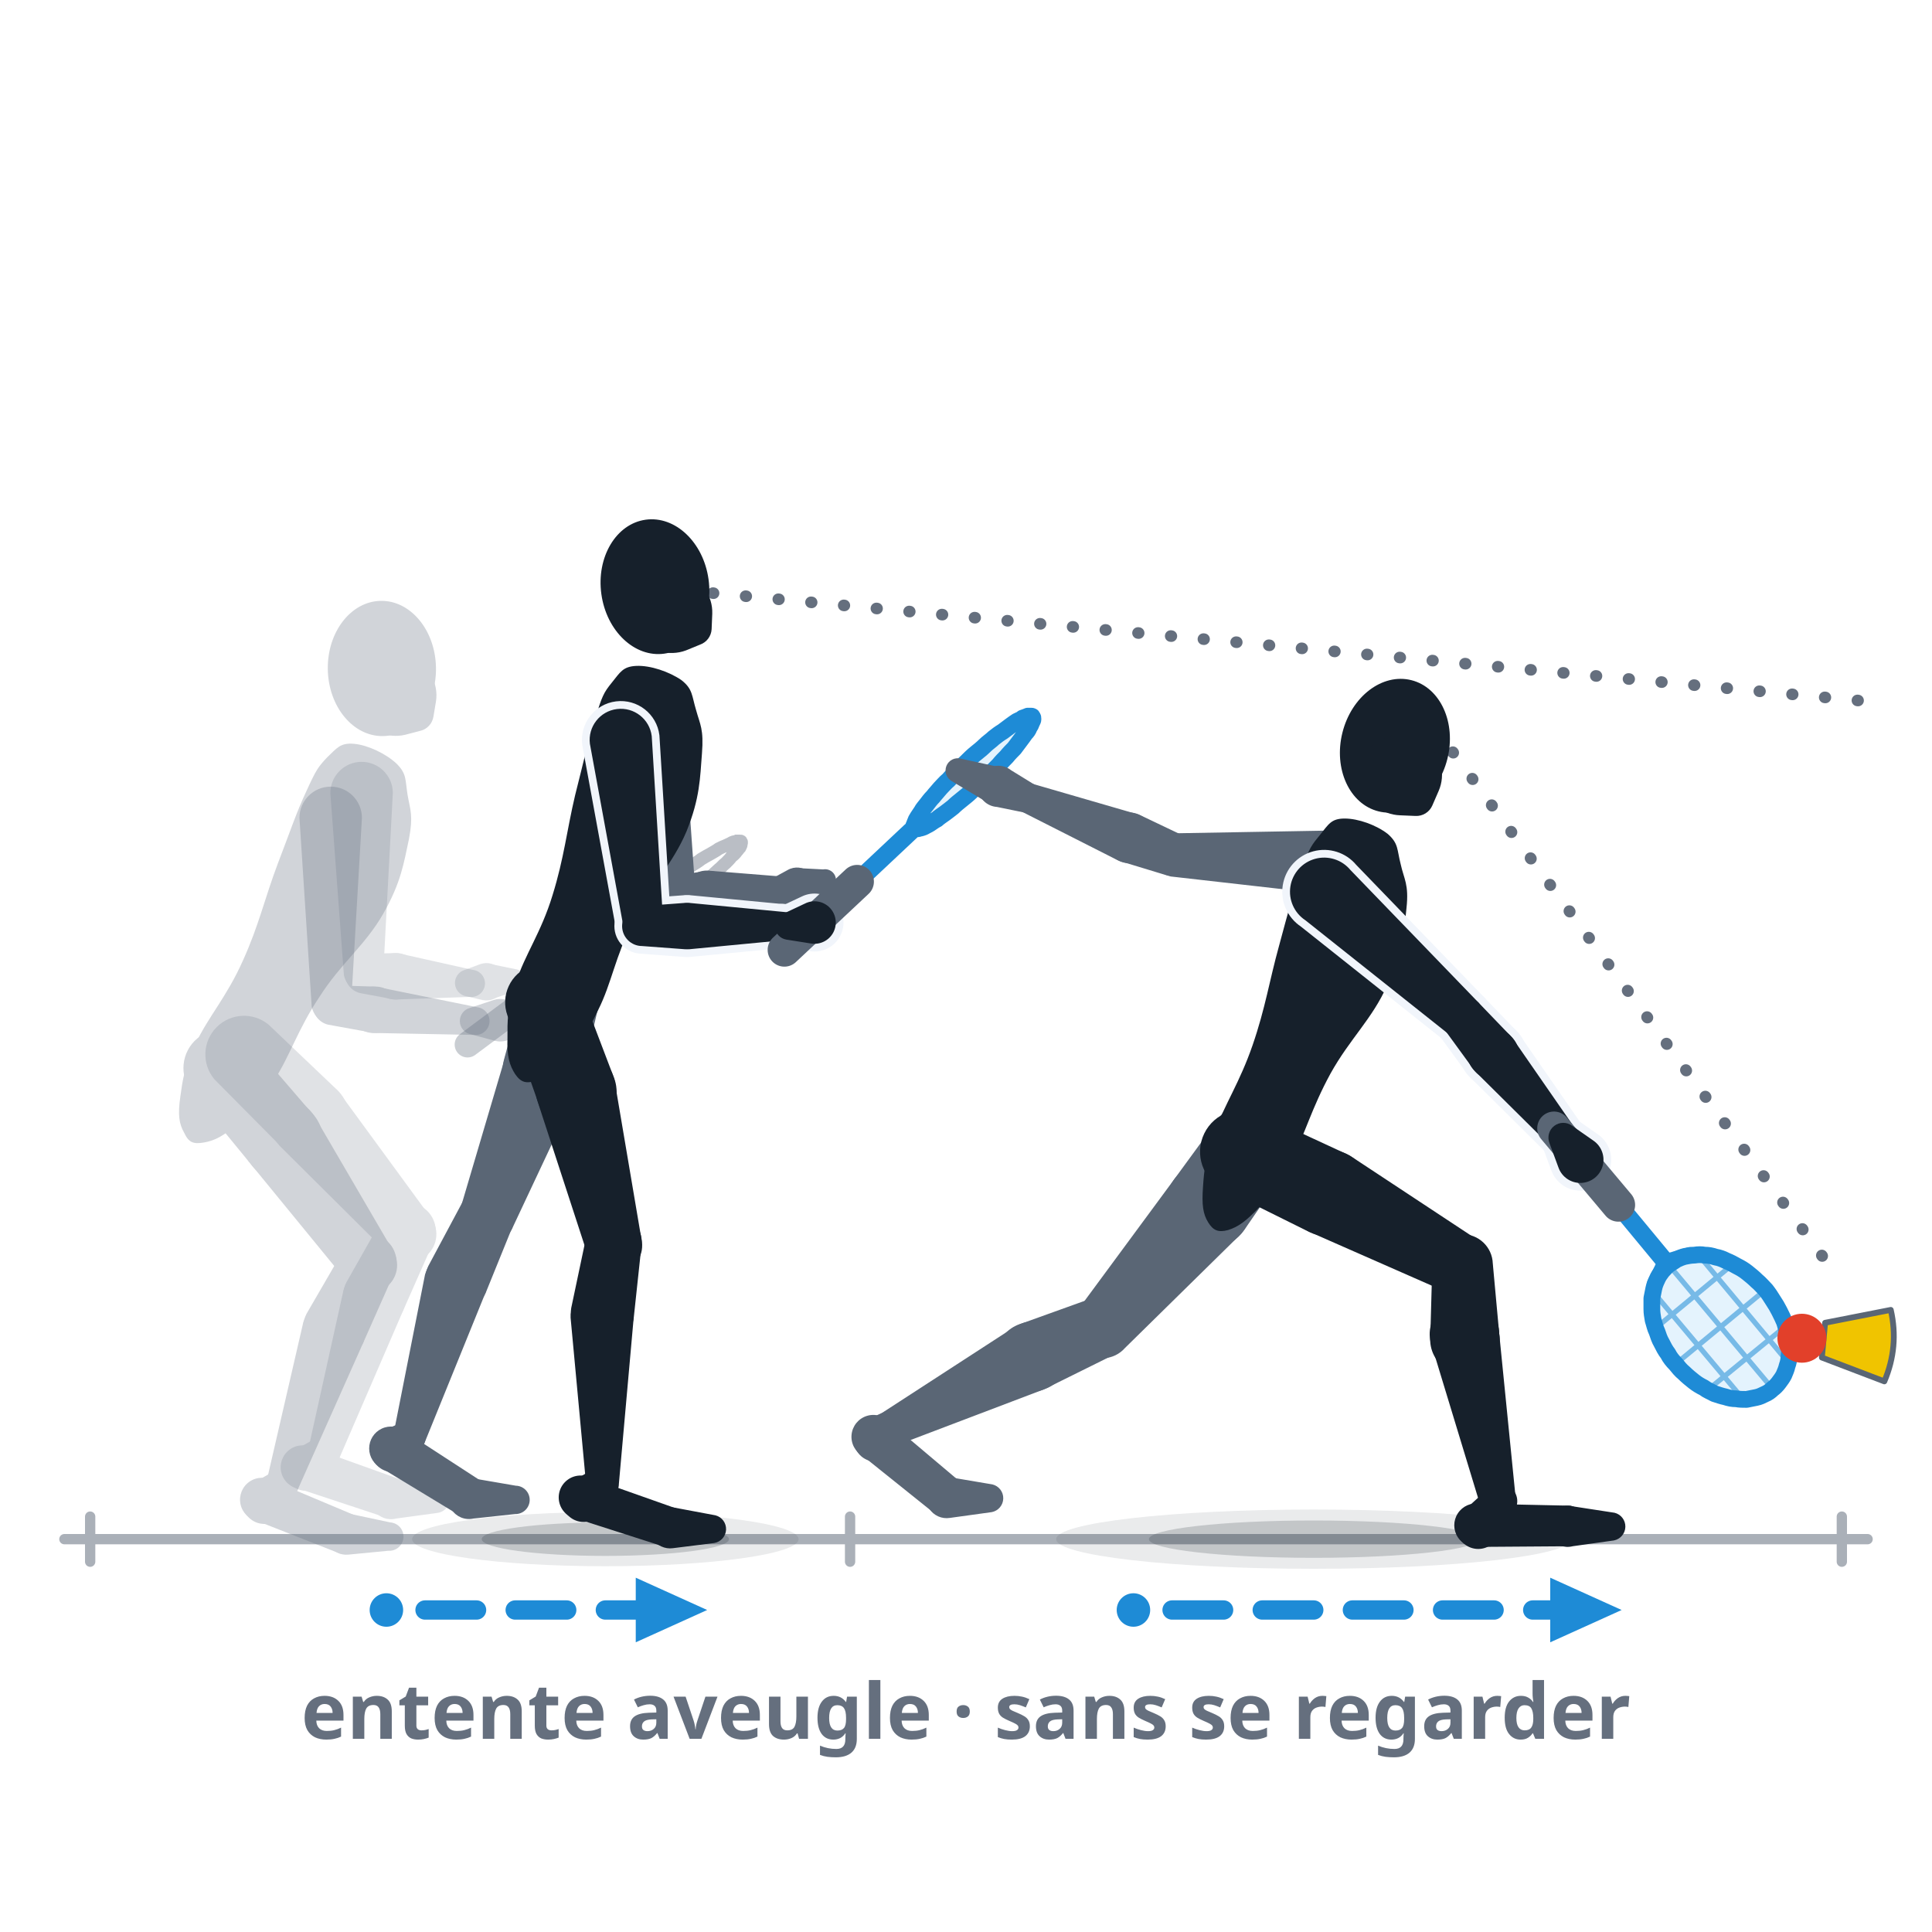
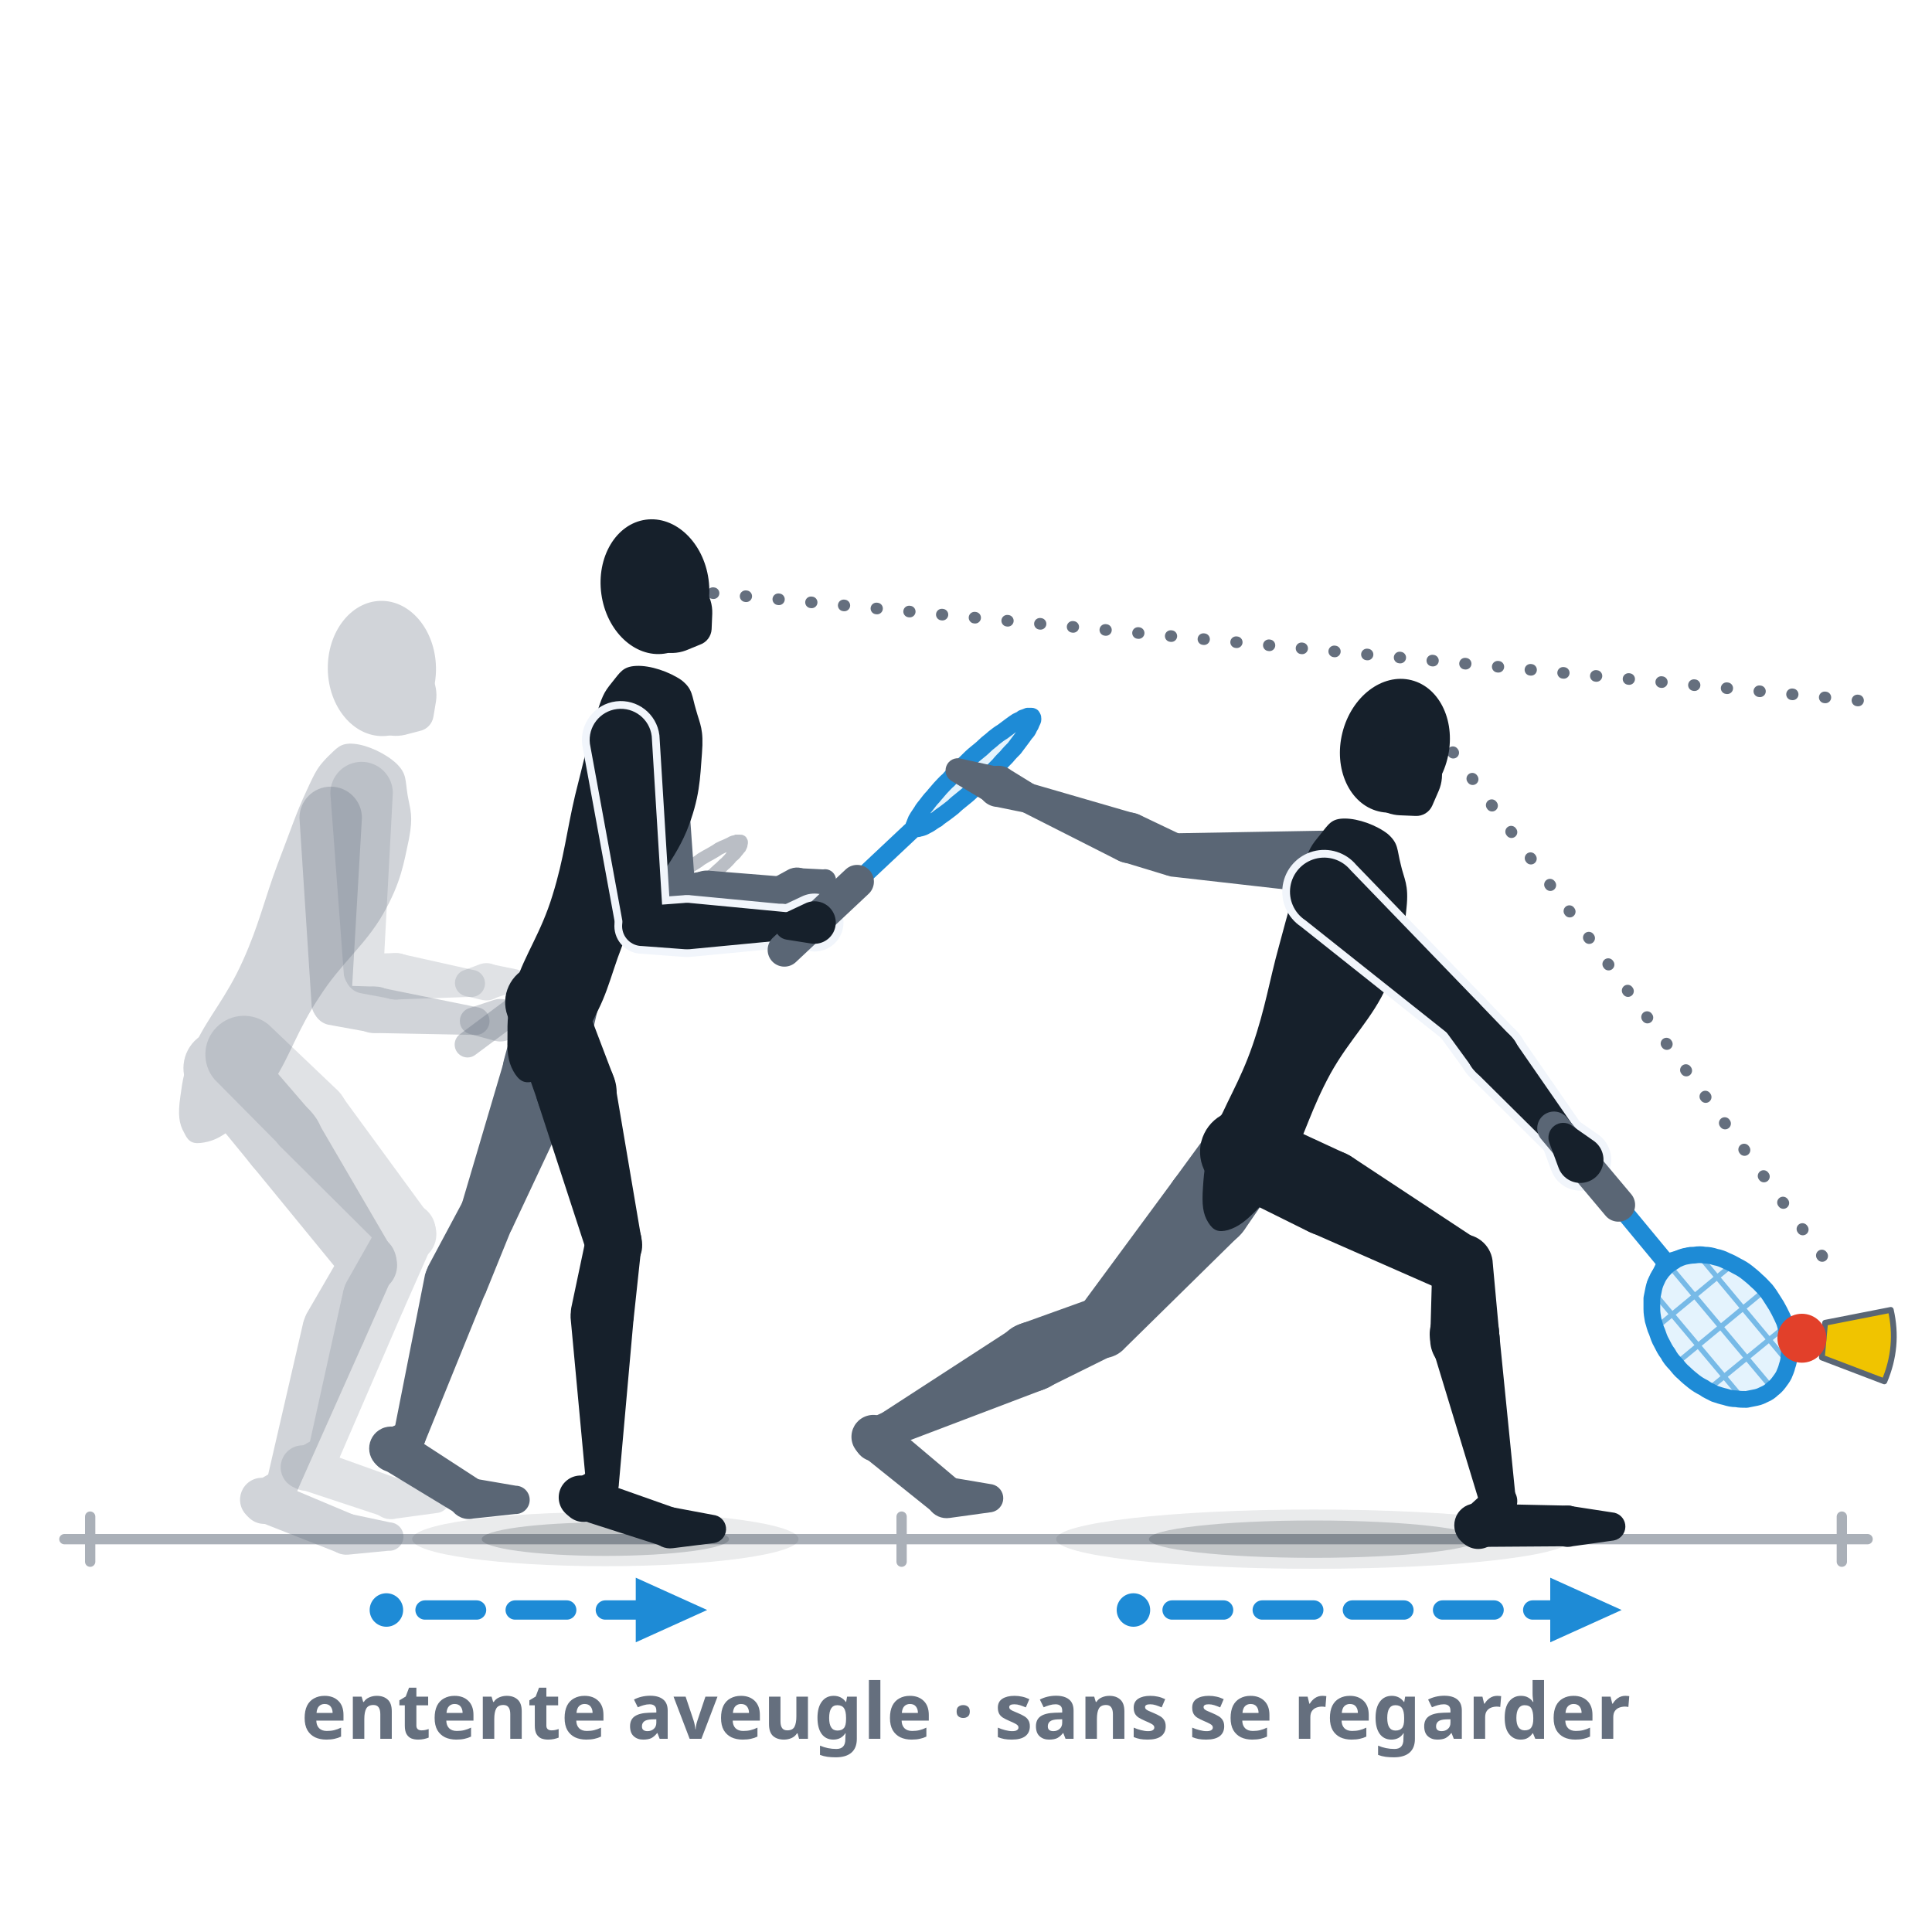
<svg xmlns="http://www.w3.org/2000/svg" viewBox="0 0 300 300" role="img" data-quelle="figuren" aria-label="Entente aveugle : deux partenaires de double l'un derrière l'autre, tous deux le regard vers le speeder. Le joueur d'attaque part sur la balle courte, et au même instant le joueur de fond monte dans l'espace libéré, sans regarder.">
  <style>
    .s-k{fill:var(--tinte,#16202b)}
    .s-f{fill:var(--tinte-2,#5a6675)}
    .s-gk{fill:var(--tinte-3,#656f7e);opacity:.3}
    .s-gf{fill:var(--tinte-3,#656f7e);opacity:.2}
    .s-x{fill:var(--flaeche-2,#f1f5fb);stroke:var(--flaeche-2,#f1f5fb);stroke-width:2.4;stroke-linejoin:round}
    .s-rf{fill:var(--primaer,#38a4f1);opacity:.14}
    .s-rs{fill:none;stroke:var(--primaer-dunkel,#1e8bd6);stroke-width:.8;opacity:.55}
    .s-rr{fill:none;stroke:var(--primaer-dunkel,#1e8bd6);stroke-width:2.6;stroke-linejoin:round}
    .s-rh{fill:none;stroke:var(--primaer-dunkel,#1e8bd6);stroke-width:2.1;stroke-linecap:round;stroke-linejoin:round}
    .s-rsch{fill:none;stroke:var(--primaer-dunkel,#1e8bd6);stroke-width:2.8;stroke-linecap:round}
    .s-rg{fill:none;stroke:var(--tinte-2,#5a6675);stroke-width:5.2;stroke-linecap:round}
    .s-gr{fill:none;stroke:var(--tinte-3,#656f7e);stroke-width:2;opacity:.45}
    .s-gh{fill:none;stroke:var(--tinte-3,#656f7e);stroke-width:1.6;opacity:.45;stroke-linecap:round;stroke-linejoin:round}
    .s-gsch{fill:none;stroke:var(--tinte-3,#656f7e);stroke-width:2.2;opacity:.45;stroke-linecap:round}
    .s-gg{fill:none;stroke:var(--tinte-3,#656f7e);stroke-width:4;opacity:.35;stroke-linecap:round}
    .s-korb{fill:var(--speeder-korb,#f0c400);stroke:var(--tinte-2,#5a6675);stroke-width:.9;stroke-linejoin:round}
    .s-kappe{fill:var(--speeder-kappe,#e2402a)}
    .s-sch{fill:var(--schatten-boden,#16202b2e)}
    .s-schw{fill:var(--schatten-boden,#16202b2e);opacity:.5}
    .s-weg{fill:none;stroke:var(--primaer-dunkel,#1e8bd6);stroke-width:3;stroke-dasharray:8 6;stroke-linecap:round}
    .s-blick{fill:none;stroke:var(--tinte-3,#656f7e);stroke-width:1.8;stroke-dasharray:.1 5;stroke-linecap:round}
    .s-mk{fill:var(--primaer-dunkel,#1e8bd6)}
    .s-boden{fill:none;stroke:var(--tinte-3,#656f7e);stroke-width:1.6;opacity:.55;stroke-linecap:round}
    .st{fill:var(--tinte-3,#656f7e);font:600 12px/1 system-ui,sans-serif;text-anchor:middle}
  </style>
  <defs>
    <marker id="p053" viewBox="0 0 10 10" markerWidth="4.4" markerHeight="4.4" refX="5" refY="5" orient="auto">
      <path d="M1,1.2 L9.4,5 L1,8.8 Z" class="s-mk" />
    </marker>
  </defs>
-   <path class="s-boden" d="M10,239L290,239M14,235.5L14,242.5M132,235.5L132,242.5M286,235.5L286,242.5" />
+   <path class="s-boden" d="M10,239L290,239M14,235.5L14,242.5M140,235.5L140,242.5M286,235.5L286,242.5" />
  <ellipse class="s-schw" cx="94" cy="239" rx="30" ry="4.2" />
  <ellipse class="s-sch" cx="94" cy="239" rx="19.2" ry="2.6" />
  <ellipse class="s-schw" cx="204" cy="239" rx="40" ry="4.6" />
  <ellipse class="s-sch" cx="204" cy="239" rx="25.6" ry="2.9" />
  <g class="s-gf">
    <path d="M33.3,167.6L43.4,177.8A6.2,6.2 0 1 0 52.1,169L41.7,159.1A6,6 0 0 0 33.3,167.6Z" />
    <path d="M43.4,177.9L60.1,194.5A4.3,4.3 0 0 0 66.7,188.8L52.8,169.8A6.2,6.2 0 1 0 43.4,177.9Z" />
    <path d="M59.4,189.2L53.8,199.1A4.9,4.9 0 1 0 62.6,203.5L67.2,193.1A4.3,4.3 0 0 0 59.4,189.2Z" />
    <path d="M53.3,200.5L47.9,224.9A2.5,2.5 0 0 0 52.7,226.4L62.6,203.5A4.9,4.9 0 1 0 53.3,200.5Z" />
    <path d="M49.1,223.3L45.9,225.1A3.4,3.4 0 1 0 50.4,229.9L52.4,226.9A2.5,2.5 0 0 0 49.1,223.3Z" />
    <path d="M46.5,231.2L60.1,235.7A3.2,3.2 0 0 0 62.1,229.7L48.7,224.9A3.4,3.4 0 1 0 46.5,231.2Z" />
    <path d="M61.5,235.8L68.1,234.9A2.2,2.2 0 0 0 68.1,230.6L61.5,229.6A3.2,3.2 0 1 0 61.5,235.8Z" />
  </g>
  <g class="s-gf">
    <path d="M51.3,123.2L53.4,151.4A3.1,3.1 0 0 0 59.5,151.3L61,123.1A4.8,4.8 0 1 0 51.3,123.2Z" />
    <path d="M55.9,154.2L60.7,155.1A3.6,3.6 0 1 0 61.4,148L56.4,148.1A3.1,3.1 0 0 0 55.9,154.2Z" />
    <path d="M61.5,155.2L73,154.8A2.1,2.1 0 0 0 73.4,150.6L62.2,148.1A3.6,3.6 0 1 0 61.5,155.2Z" />
  </g>
  <g class="s-gf">
    <path d="M72.4,154.7L75,155.3A2.9,2.9 0 1 0 74.6,149.7L72.2,150.6A2.1,2.1 0 0 0 72.4,154.7Z" />
    <path d="M76.5,155.1L80.4,153.8A1.7,1.7 0 0 0 80.1,150.5L76.2,149.7A2.8,2.8 0 1 0 76.5,155.1Z" />
  </g>
  <g class="s-gk">
    <path d="M61.6,118.6C63.2,120.2 62.9,121.1 63.3,123.5C63.7,125.8 64.2,126.6 63.5,130.3C62.7,134 62.3,137 59.5,141.9C56.7,146.8 52.9,149.6 49.6,154.8C46.2,159.9 45.1,163.8 42.6,167.7C40.1,171.6 39.1,172.5 36.9,174.5C34.7,176.4 33.4,177.1 31.7,177.4C30,177.7 29.3,177.4 28.6,175.9C27.8,174.5 27.6,173.1 28,170.3C28.4,167.5 28.5,166.2 30.4,162C32.4,157.8 35.2,154.8 37.7,149.2C40.2,143.7 41.1,139.5 43.1,134.2C45.1,129 46,126.2 47.6,122.8C49.1,119.5 49.4,119.1 50.8,117.6C52.3,116.2 52.8,115.3 55,115.5C57.1,115.7 59.9,117 61.6,118.6Z" />
    <path d="M29.8,169.6L38.9,180.7A6.2,6.2 0 1 0 48.3,172.7L39,161.9A6,6 0 0 0 29.8,169.6Z" />
    <path d="M38.9,180.7L53.8,198.9A4.3,4.3 0 0 0 60.9,194L49,173.6A6.2,6.2 0 1 0 38.9,180.7Z" />
    <path d="M53.4,194L47.6,204A4.9,4.9 0 1 0 56.4,208.5L61.1,197.9A4.3,4.3 0 0 0 53.4,194Z" />
    <path d="M47.1,205.3L41.4,230A2.5,2.5 0 0 0 46.1,231.6L56.4,208.5A4.9,4.9 0 1 0 47.1,205.3Z" />
    <path d="M42.6,228.4L39.5,230.2A3.4,3.4 0 1 0 44,234.9L45.9,232A2.5,2.5 0 0 0 42.6,228.4Z" />
    <path d="M40,236.2L52.7,241.2A3.2,3.2 0 0 0 55.1,235.3L42.5,230A3.4,3.4 0 1 0 40,236.2Z" />
    <path d="M54.1,241.4L60.3,240.8A2.2,2.2 0 0 0 60.6,236.4L54.5,235.1A3.2,3.2 0 1 0 54.1,241.4Z" />
  </g>
  <g class="s-gk">
    <ellipse cx="59.3" cy="103.8" rx="8.4" ry="10.5" transform="rotate(-1 59.3 103.8)" />
    <path d="M62.9,114.1L65.2,113.5A2.7,2.7 0 0 0 67.3,111.3L67.7,108.9A6.3,6.3 0 1 0 62.9,114.1Z" />
  </g>
  <g class="s-gk">
    <path d="M46.5,127L48.4,156.3A3.1,3.1 0 0 0 54.5,156.3L56.2,127A4.8,4.8 0 1 0 46.5,127Z" />
    <path d="M50.9,159.1L57.5,160.3A3.6,3.6 0 1 0 58.3,153.2L51.6,153A3.1,3.1 0 0 0 50.9,159.1Z" />
    <path d="M58.1,160.4L73.6,160.7A2.1,2.1 0 0 0 74.1,156.4L58.8,153.3A3.6,3.6 0 1 0 58.1,160.4Z" />
  </g>
  <path class="s-gh" d="M95.8,145.9L94.2,146.2L95.2,144.6" />
  <path class="s-gsch" d="M85.1,152.9L94.2,146.2" />
  <path class="s-gr" d="M115.1,130.7C115.1,130.6 115,130.6 114.9,130.6C114.7,130.6 114.6,130.6 114.4,130.6C114.2,130.7 113.9,130.7 113.7,130.8C113.4,131 113.1,131.1 112.7,131.3C112.4,131.4 112,131.6 111.6,131.8C111.2,132.1 110.8,132.3 110.3,132.6C109.9,132.8 109.4,133.1 108.9,133.4C108.4,133.8 107.9,134.1 107.4,134.4C106.9,134.8 106.3,135.2 105.8,135.5C105.3,135.9 104.7,136.3 104.2,136.7C103.7,137.1 103.1,137.5 102.6,137.9C102.1,138.3 101.6,138.7 101.1,139.1C100.6,139.5 100.1,139.9 99.7,140.2C99.2,140.6 98.8,141 98.4,141.4C98,141.7 97.6,142.1 97.3,142.4C96.9,142.8 96.6,143.1 96.3,143.4C96.1,143.7 95.8,143.9 95.6,144.2C95.4,144.4 95.2,144.7 95.1,144.9C95,145 94.9,145.2 94.9,145.4C94.8,145.5 94.8,145.6 94.9,145.7C94.9,145.8 95,145.8 95.1,145.8C95.2,145.9 95.4,145.8 95.6,145.8C95.8,145.8 96,145.7 96.3,145.6C96.6,145.5 96.9,145.3 97.2,145.2C97.6,145 98,144.8 98.4,144.6C98.8,144.4 99.2,144.1 99.7,143.8C100.1,143.6 100.6,143.3 101.1,143C101.6,142.7 102.1,142.3 102.6,142C103.1,141.6 103.6,141.3 104.2,140.9C104.7,140.5 105.2,140.1 105.8,139.7C106.3,139.3 106.8,138.9 107.3,138.5C107.8,138.1 108.4,137.7 108.8,137.3C109.3,136.9 109.8,136.6 110.3,136.2C110.7,135.8 111.2,135.4 111.6,135C112,134.7 112.3,134.3 112.7,134C113,133.7 113.4,133.3 113.6,133C113.9,132.8 114.2,132.5 114.4,132.2C114.6,132 114.7,131.8 114.9,131.6C115,131.4 115.1,131.2 115.1,131.1C115.1,130.9 115.2,130.8 115.1,130.7Z" />
  <path class="s-gg" d="M72.6,162.2L85.1,152.9" />
  <g class="s-gk">
    <path d="M73.1,160.6L76.8,161.6A3.3,3.3 0 1 0 76.6,155.3L73,156.5A2.1,2.1 0 0 0 73.1,160.6Z" />
  </g>
  <path class="s-blick" d="M110.7,92.1 L292,109.1" />
  <path class="s-blick" d="M225.6,116.8 L285.2,198.1" />
  <circle class="s-mk" cx="60" cy="250" r="2.6" />
  <path class="s-weg" d="M66,250 L104,250" marker-end="url(#p053)" />
  <circle class="s-mk" cx="176" cy="250" r="2.6" />
  <path class="s-weg" d="M182,250 L246,250" marker-end="url(#p053)" />
  <g class="s-f">
    <path d="M81.7,151.8L78.3,164.4A6.2,6.2 0 1 0 90.3,167.5L93.3,154.7A6,6 0 0 0 81.7,151.8Z" />
    <path d="M78.4,164.3L71.6,187.3A4.3,4.3 0 0 0 79.7,190.4L89.9,168.7A6.2,6.2 0 1 0 78.4,164.3Z" />
    <path d="M71.9,186.5L66.5,196.6A4.9,4.9 0 1 0 75.4,200.8L79.7,190.2A4.3,4.3 0 0 0 71.9,186.5Z" />
    <path d="M66,197.9L61.1,222.7A2.5,2.5 0 0 0 65.9,224.1L75.4,200.7A4.9,4.9 0 1 0 66,197.9Z" />
    <path d="M62.6,220.8L59.8,222A3.4,3.4 0 1 0 63.8,227.1L65.6,224.6A2.5,2.5 0 0 0 62.6,220.8Z" />
    <path d="M59.3,228L71.5,235.4A3.2,3.2 0 0 0 74.9,230.1L62.9,222.3A3.4,3.4 0 1 0 59.3,228Z" />
    <path d="M73.5,235.8L80,235.1A2.2,2.2 0 0 0 80.1,230.7L73.7,229.6A3.2,3.2 0 1 0 73.5,235.8Z" />
  </g>
  <g class="s-f">
    <path d="M96.4,111.8L101.9,139.6A3.1,3.1 0 0 0 108,138.8L106,110.5A4.8,4.8 0 1 0 96.4,111.8Z" />
    <path d="M104.8,142.1L109.6,142.4A3.6,3.6 0 1 0 109.3,135.3L104.5,136A3.1,3.1 0 0 0 104.8,142.1Z" />
    <path d="M110.5,142.3L121.5,140.3A2.1,2.1 0 0 0 121.3,136.1L110.1,135.2A3.6,3.6 0 1 0 110.5,142.3Z" />
  </g>
  <g class="s-f">
    <path d="M121,140.3L123.5,140.5A2.9,2.9 0 1 0 122.3,135.1L120.1,136.3A2.1,2.1 0 0 0 121,140.3Z" />
    <path d="M125,140.1L128.6,138.3A1.7,1.7 0 0 0 127.8,135L123.9,134.8A2.8,2.8 0 1 0 125,140.1Z" />
  </g>
  <g class="s-k">
    <path d="M105.8,105.6C107.6,107 107.4,108 108.1,110.3C108.7,112.5 109.3,113.2 109,117C108.7,120.8 108.7,123.9 106.6,129.1C104.4,134.3 101,137.5 98.3,143.1C95.5,148.6 95,152.6 92.9,156.8C90.9,161 90,162 88.1,164.2C86.2,166.4 84.9,167.3 83.3,167.8C81.7,168.3 80.9,168.1 80,166.8C79.1,165.4 78.7,164 78.8,161.2C78.8,158.4 78.7,157.1 80.1,152.6C81.5,148.2 84,144.9 85.8,139C87.6,133.2 88,129 89.3,123.5C90.7,118 91.3,115.1 92.4,111.6C93.5,108.1 93.7,107.6 95,106C96.3,104.4 96.7,103.5 98.8,103.4C101,103.3 103.9,104.3 105.8,105.6Z" />
    <path d="M78.8,157.7L83.6,171.3A6.2,6.2 0 1 0 95.2,167L90.1,153.6A6,6 0 0 0 78.8,157.7Z" />
    <path d="M83.5,171.1L91.1,194.4A4.3,4.3 0 0 0 99.6,192.4L95.5,168.2A6.2,6.2 0 1 0 83.5,171.1Z" />
    <path d="M91,192.2L88.7,203.1A4.9,4.9 0 1 0 98.4,204.7L99.6,193.5A4.3,4.3 0 0 0 91,192.2Z" />
    <path d="M88.6,204.6L91,230.4A2.5,2.5 0 0 0 96.1,230.4L98.4,204.6A4.9,4.9 0 1 0 88.6,204.6Z" />
    <path d="M92.3,228L89.1,229.9A3.4,3.4 0 1 0 93.6,234.6L95.6,231.5A2.5,2.5 0 0 0 92.3,228Z" />
    <path d="M89.8,235.9L103.2,240.2A3.2,3.2 0 0 0 105.2,234.3L91.9,229.6A3.4,3.4 0 1 0 89.8,235.9Z" />
    <path d="M104.5,240.4L110.9,239.6A2.2,2.2 0 0 0 111.1,235.3L104.7,234.1A3.2,3.2 0 1 0 104.5,240.4Z" />
  </g>
  <g class="s-k">
    <ellipse cx="101.7" cy="91.1" rx="8.4" ry="10.5" transform="rotate(-7.9 101.7 91.1)" />
    <path d="M106.5,101L108.7,100.1A2.7,2.7 0 0 0 110.5,97.7L110.6,95.3A6.3,6.3 0 1 0 106.5,101Z" />
  </g>
  <g class="s-x">
    <path d="M91.6,115.5L96.9,144.4A3.1,3.1 0 0 0 103,143.6L101.2,114.3A4.8,4.8 0 1 0 91.6,115.5Z" />
    <path d="M99.7,146.9L106.4,147.4A3.6,3.6 0 1 0 106.4,140.2L99.7,140.7A3.1,3.1 0 0 0 99.7,146.9Z" />
    <path d="M107,147.4L122.7,145.9A2.1,2.1 0 0 0 122.7,141.7L107,140.2A3.6,3.6 0 1 0 107,147.4Z" />
    <path d="M122.1,145.9L125.9,146.5A3.3,3.3 0 1 0 125,140.3L121.6,141.9A2.1,2.1 0 0 0 122.1,145.9Z" />
  </g>
  <g class="s-k">
    <path d="M91.6,115.5L96.9,144.4A3.1,3.1 0 0 0 103,143.6L101.2,114.3A4.8,4.8 0 1 0 91.6,115.5Z" />
    <path d="M99.7,146.9L106.4,147.4A3.6,3.6 0 1 0 106.4,140.2L99.7,140.7A3.1,3.1 0 0 0 99.7,146.9Z" />
    <path d="M107,147.4L122.7,145.9A2.1,2.1 0 0 0 122.7,141.7L107,140.2A3.6,3.6 0 1 0 107,147.4Z" />
  </g>
  <path class="s-rf" d="M160.3,111.3C160.3,111.2 160.2,111.2 160.1,111.2C159.9,111.2 159.8,111.2 159.6,111.2C159.4,111.3 159.1,111.4 158.8,111.5C158.6,111.7 158.3,111.8 157.9,112C157.6,112.2 157.3,112.4 156.9,112.7C156.5,113 156.1,113.3 155.7,113.6C155.2,113.9 154.8,114.2 154.3,114.6C153.9,115 153.4,115.3 152.9,115.8C152.5,116.2 152,116.6 151.5,117C151,117.4 150.5,117.9 150.1,118.3C149.6,118.8 149.1,119.2 148.6,119.7C148.2,120.2 147.7,120.6 147.3,121.1C146.8,121.5 146.4,122 146,122.4C145.6,122.9 145.2,123.3 144.9,123.7C144.5,124.1 144.2,124.5 143.9,124.9C143.6,125.3 143.3,125.6 143.1,126C142.9,126.3 142.7,126.6 142.5,126.9C142.3,127.2 142.2,127.4 142.1,127.7C142,127.9 142,128.1 141.9,128.2C141.9,128.4 141.9,128.5 142,128.6C142.1,128.7 142.2,128.7 142.3,128.7C142.4,128.7 142.6,128.7 142.8,128.6C143,128.6 143.2,128.5 143.5,128.4C143.8,128.2 144.1,128.1 144.4,127.9C144.7,127.7 145.1,127.4 145.5,127.2C145.8,126.9 146.3,126.6 146.7,126.3C147.1,126 147.5,125.7 148,125.3C148.4,124.9 148.9,124.5 149.4,124.1C149.9,123.7 150.4,123.3 150.8,122.9C151.3,122.4 151.8,122 152.3,121.5C152.8,121.1 153.2,120.6 153.7,120.2C154.2,119.7 154.6,119.3 155.1,118.8C155.5,118.3 155.9,117.9 156.3,117.5C156.7,117 157.1,116.6 157.5,116.2C157.8,115.8 158.1,115.4 158.4,115C158.7,114.6 159,114.2 159.2,113.9C159.5,113.6 159.7,113.3 159.8,113C160,112.7 160.1,112.5 160.2,112.2C160.3,112 160.4,111.8 160.4,111.7C160.4,111.5 160.4,111.4 160.3,111.3Z" />
  <path class="s-rh" d="M143,128.7L141.4,129.1L142.1,127.4" />
  <path class="s-rsch" d="M133.1,136.9L141.4,129.1" />
  <path class="s-rr" d="M160.3,111.3C160.3,111.2 160.2,111.2 160.1,111.2C159.9,111.2 159.8,111.2 159.6,111.2C159.4,111.3 159.1,111.4 158.8,111.5C158.6,111.7 158.3,111.8 157.9,112C157.6,112.2 157.3,112.4 156.9,112.7C156.5,113 156.1,113.3 155.7,113.6C155.2,113.9 154.8,114.2 154.3,114.6C153.9,115 153.4,115.3 152.9,115.8C152.5,116.2 152,116.6 151.5,117C151,117.4 150.5,117.9 150.1,118.3C149.6,118.8 149.1,119.2 148.6,119.7C148.2,120.2 147.7,120.6 147.3,121.1C146.8,121.5 146.4,122 146,122.4C145.6,122.9 145.2,123.3 144.9,123.7C144.5,124.1 144.2,124.5 143.9,124.9C143.6,125.3 143.3,125.6 143.1,126C142.9,126.3 142.7,126.6 142.5,126.9C142.3,127.2 142.2,127.4 142.1,127.7C142,127.9 142,128.1 141.9,128.2C141.9,128.4 141.9,128.5 142,128.6C142.1,128.7 142.2,128.7 142.3,128.7C142.4,128.7 142.6,128.7 142.8,128.6C143,128.6 143.2,128.5 143.5,128.4C143.8,128.2 144.1,128.1 144.4,127.9C144.7,127.7 145.1,127.4 145.5,127.2C145.8,126.9 146.3,126.6 146.7,126.3C147.1,126 147.5,125.7 148,125.3C148.4,124.9 148.9,124.5 149.4,124.1C149.9,123.7 150.4,123.3 150.8,122.9C151.3,122.4 151.8,122 152.3,121.5C152.8,121.1 153.2,120.6 153.7,120.2C154.2,119.7 154.6,119.3 155.1,118.8C155.5,118.3 155.9,117.9 156.3,117.5C156.7,117 157.1,116.6 157.5,116.2C157.8,115.8 158.1,115.4 158.4,115C158.7,114.6 159,114.2 159.2,113.9C159.5,113.6 159.7,113.3 159.8,113C160,112.7 160.1,112.5 160.2,112.2C160.3,112 160.4,111.8 160.4,111.7C160.4,111.5 160.4,111.4 160.3,111.3Z" />
  <path class="s-rg" d="M121.8,147.5L133.1,136.9" />
  <g class="s-k">
    <path d="M122.1,145.9L125.9,146.5A3.3,3.3 0 1 0 125,140.3L121.6,141.9A2.1,2.1 0 0 0 122.1,145.9Z" />
  </g>
  <g class="s-f">
    <path d="M189.8,172.9L182.2,183.3A6.7,6.7 0 1 0 193.2,191L200.5,180.4A6.5,6.5 0 0 0 189.8,172.9Z" />
    <path d="M182.2,183.3L167.6,203.1A4.7,4.7 0 0 0 174.7,209.3L192.3,192A6.7,6.7 0 1 0 182.2,183.3Z" />
    <path d="M169.8,201.5L158.4,205.6A5.4,5.4 0 1 0 162.6,215.5L173.5,210.1A4.7,4.7 0 0 0 169.8,201.5Z" />
    <path d="M157.3,206.2L136.8,219.5A2.7,2.7 0 0 0 139.3,224.4L162.2,215.7A5.4,5.4 0 1 0 157.3,206.2Z" />
    <path d="M137.2,219.3L134.7,220.4A3.4,3.4 0 1 0 138.6,225.7L140.4,223.6A2.7,2.7 0 0 0 137.2,219.3Z" />
    <path d="M134,226.1L145.1,235A3.2,3.2 0 0 0 149.1,230.1L138.2,220.9A3.4,3.4 0 1 0 134,226.1Z" />
    <path d="M147.5,235.7L154,234.8A2.2,2.2 0 0 0 154.1,230.5L147.6,229.4A3.2,3.2 0 1 0 147.5,235.7Z" />
  </g>
  <g class="s-f">
    <path d="M210.5,128.9L182.1,129.4A3.4,3.4 0 0 0 181.8,136.1L210,139.3A5.3,5.3 0 1 0 210.5,128.9Z" />
    <path d="M183.6,129.7L177.1,126.6A3.9,3.9 0 1 0 174.2,133.8L181.1,135.9A3.4,3.4 0 0 0 183.6,129.7Z" />
    <path d="M176.5,126.4L160.3,121.7A2.3,2.3 0 0 0 158.6,126L173.6,133.6A3.9,3.9 0 1 0 176.5,126.4Z" />
  </g>
  <g class="s-f">
    <path d="M160.9,122L157,119.6A3.2,3.2 0 1 0 154.8,125.3L159.2,126.2A2.3,2.3 0 0 0 160.9,122Z" />
    <path d="M156,119.3L149.2,117.8A1.9,1.9 0 0 0 147.8,121.3L153.8,124.9A3,3 0 1 0 156,119.3Z" />
  </g>
  <g class="s-k">
    <path d="M215.5,129.5C217.2,131 216.9,131.9 217.5,134.2C218,136.5 218.8,137.3 218.4,141C218,144.8 217.8,147.9 215.4,153C213.1,158.2 209.6,161.3 206.6,166.7C203.6,172.2 202.7,176 200.5,180.2C198.3,184.3 197.4,185.3 195.5,187.5C193.5,189.6 192.3,190.5 190.7,191C189.2,191.4 188.4,191.1 187.6,189.8C186.8,188.5 186.6,187.1 186.8,184.3C187,181.5 187.1,180.2 188.6,175.8C190.2,171.4 192.5,168.1 194.5,162.3C196.5,156.5 197.1,152.3 198.6,146.9C200.1,141.4 200.8,138.5 202.1,135.1C203.3,131.6 203.7,131.2 205,129.6C206.3,128 206.7,127.1 208.8,127.1C210.9,127.1 213.7,128.1 215.5,129.5Z" />
    <path d="M190,184.7L203.3,191.3A6.7,6.7 0 1 0 209.1,179.2L195.7,173A6.5,6.5 0 0 0 190,184.7Z" />
    <path d="M203.6,191.4L225.2,200.9A4.7,4.7 0 0 0 229.7,192.7L210,179.7A6.7,6.7 0 1 0 203.6,191.4Z" />
    <path d="M222.4,196.5L222.1,207.5A5.4,5.4 0 1 0 232.8,207.1L231.8,196.2A4.7,4.7 0 0 0 222.4,196.5Z" />
    <path d="M222.4,209.2L230,234.2A2.7,2.7 0 0 0 235.4,233.1L232.8,207.1A5.4,5.4 0 1 0 222.4,209.2Z" />
    <path d="M230.8,231.4L227.5,234.4A3.4,3.4 0 1 0 232.6,238.6L235,234.8A2.7,2.7 0 0 0 230.8,231.4Z" />
    <path d="M229.8,240.2L243.8,240.1A3.2,3.2 0 0 0 243.8,233.8L229.8,233.5A3.4,3.4 0 1 0 229.8,240.2Z" />
    <path d="M244.2,240.1L250.6,239.2A2.2,2.2 0 0 0 250.7,234.9L244.2,233.9A3.2,3.2 0 1 0 244.2,240.1Z" />
  </g>
  <g class="s-k">
    <ellipse cx="216.6" cy="115.8" rx="8.4" ry="10.5" transform="rotate(14.1 216.6 115.8)" />
    <path d="M217.4,126.6L219.8,126.7A2.7,2.7 0 0 0 222.4,125.1L223.4,122.8A6.3,6.3 0 1 0 217.4,126.6Z" />
  </g>
  <g class="s-x">
    <path d="M202.7,142.9L225.1,160.7A3.4,3.4 0 0 0 229.6,155.7L209.7,135.1A5.3,5.3 0 1 0 202.7,142.9Z" />
    <path d="M224.4,160L228.7,165.9A3.9,3.9 0 1 0 234.6,160.9L229.6,155.7A3.4,3.4 0 0 0 224.4,160Z" />
    <path d="M229.1,166.4L241.1,178.3A2.3,2.3 0 0 0 244.7,175.4L235,161.4A3.9,3.9 0 1 0 229.1,166.4Z" />
    <path d="M240.6,177.5L242,181.3A3.6,3.6 0 1 0 247.4,177.1L244.1,174.8A2.3,2.3 0 0 0 240.6,177.5Z" />
  </g>
  <g class="s-k">
    <path d="M202.7,142.9L225.1,160.7A3.4,3.4 0 0 0 229.6,155.7L209.7,135.1A5.3,5.3 0 1 0 202.7,142.9Z" />
    <path d="M224.4,160L228.7,165.9A3.9,3.9 0 1 0 234.6,160.9L229.6,155.7A3.4,3.4 0 0 0 224.4,160Z" />
    <path d="M229.1,166.4L241.1,178.3A2.3,2.3 0 0 0 244.7,175.4L235,161.4A3.9,3.9 0 1 0 229.1,166.4Z" />
  </g>
  <path class="s-rf" d="M275.2,215.7C275.6,215.4 275.9,215.1 276.2,214.7C276.5,214.3 276.8,213.9 277,213.5C277.2,213 277.4,212.6 277.5,212.1C277.7,211.6 277.8,211 277.8,210.5C277.9,210 277.9,209.4 277.8,208.8C277.8,208.3 277.7,207.7 277.6,207.1C277.4,206.5 277.3,205.9 277.1,205.3C276.9,204.8 276.6,204.2 276.3,203.6C276,203 275.7,202.5 275.3,201.9C275,201.4 274.6,200.8 274.2,200.3C273.7,199.8 273.3,199.3 272.8,198.9C272.3,198.4 271.8,198 271.3,197.6C270.8,197.2 270.3,196.9 269.7,196.6C269.2,196.3 268.6,196 268.1,195.8C267.5,195.5 267,195.3 266.4,195.2C265.8,195 265.3,194.9 264.7,194.9C264.2,194.8 263.7,194.8 263.1,194.9C262.6,194.9 262.1,195 261.6,195.1C261.2,195.2 260.7,195.4 260.3,195.6C259.9,195.9 259.5,196.1 259.1,196.4C258.7,196.7 258.4,197.1 258.1,197.4C257.8,197.8 257.5,198.2 257.3,198.7C257.1,199.1 256.9,199.6 256.8,200.1C256.7,200.6 256.6,201.1 256.5,201.6C256.5,202.2 256.5,202.7 256.5,203.3C256.5,203.9 256.6,204.4 256.7,205C256.9,205.6 257,206.2 257.3,206.8C257.5,207.4 257.7,208 258,208.5C258.3,209.1 258.6,209.7 259,210.2C259.3,210.8 259.7,211.3 260.2,211.8C260.6,212.3 261,212.8 261.5,213.2C262,213.7 262.5,214.1 263,214.5C263.5,214.9 264,215.2 264.6,215.5C265.1,215.9 265.7,216.1 266.2,216.4C266.8,216.6 267.4,216.8 267.9,216.9C268.5,217.1 269,217.2 269.6,217.2C270.1,217.3 270.7,217.3 271.2,217.3C271.7,217.2 272.2,217.1 272.7,217C273.2,216.9 273.6,216.7 274,216.5C274.5,216.3 274.9,216 275.2,215.7Z" />
  <path class="s-rs" d="M257.2,201.2L270.2,216.7M259.7,197.1L274.7,215M264.2,195.4L277.2,211M257.6,205.8L268.6,196.7M260.8,211.3L273.5,200.8M265.7,215.4L276.7,206.4" />
  <path class="s-rh" d="M256.8,199.3L258.5,195.8L262.4,194.7" />
  <path class="s-rsch" d="M251.3,187.1L258.5,195.8" />
  <path class="s-rr" d="M275.2,215.7C275.6,215.4 275.9,215.1 276.2,214.7C276.5,214.3 276.8,213.9 277,213.5C277.2,213 277.4,212.6 277.5,212.1C277.7,211.6 277.8,211 277.8,210.5C277.9,210 277.9,209.4 277.8,208.8C277.8,208.3 277.7,207.7 277.6,207.1C277.4,206.5 277.3,205.9 277.1,205.3C276.9,204.8 276.6,204.2 276.3,203.6C276,203 275.7,202.5 275.3,201.9C275,201.4 274.6,200.8 274.2,200.3C273.7,199.8 273.3,199.3 272.8,198.9C272.3,198.4 271.8,198 271.3,197.6C270.8,197.2 270.3,196.9 269.7,196.6C269.2,196.3 268.6,196 268.1,195.8C267.5,195.5 267,195.3 266.4,195.2C265.8,195 265.3,194.9 264.7,194.9C264.2,194.8 263.7,194.8 263.1,194.9C262.6,194.9 262.1,195 261.6,195.1C261.2,195.2 260.7,195.4 260.3,195.6C259.9,195.9 259.5,196.1 259.1,196.4C258.7,196.7 258.4,197.1 258.1,197.4C257.8,197.8 257.5,198.2 257.3,198.7C257.1,199.1 256.9,199.6 256.8,200.1C256.7,200.6 256.6,201.1 256.5,201.6C256.5,202.2 256.5,202.7 256.5,203.3C256.5,203.9 256.6,204.4 256.7,205C256.9,205.6 257,206.2 257.3,206.8C257.5,207.4 257.7,208 258,208.5C258.3,209.1 258.6,209.7 259,210.2C259.3,210.8 259.7,211.3 260.2,211.8C260.6,212.3 261,212.8 261.5,213.2C262,213.7 262.5,214.1 263,214.5C263.5,214.9 264,215.2 264.6,215.5C265.1,215.9 265.7,216.1 266.2,216.4C266.8,216.6 267.4,216.8 267.9,216.9C268.5,217.1 269,217.2 269.6,217.2C270.1,217.3 270.7,217.3 271.2,217.3C271.7,217.2 272.2,217.1 272.7,217C273.2,216.9 273.6,216.7 274,216.5C274.5,216.3 274.9,216 275.2,215.7Z" />
  <path class="s-rg" d="M241.3,175.2L251.3,187.1" />
  <g class="s-k">
    <path d="M240.6,177.5L242,181.3A3.6,3.6 0 1 0 247.4,177.1L244.1,174.8A2.3,2.3 0 0 0 240.6,177.5Z" />
  </g>
  <path class="s-korb" d="M283.4,205.4L293.6,203.4Q294.9,209.1 292.6,214.5L282.9,210.8Z" />
  <path class="s-kappe" d="M276,207.8a3.8,3.8 0 1 0 7.6,0a3.8,3.8 0 1 0 -7.6,0Z" />
  <text class="st" x="150" y="270">entente aveugle · sans se regarder</text>
</svg>
